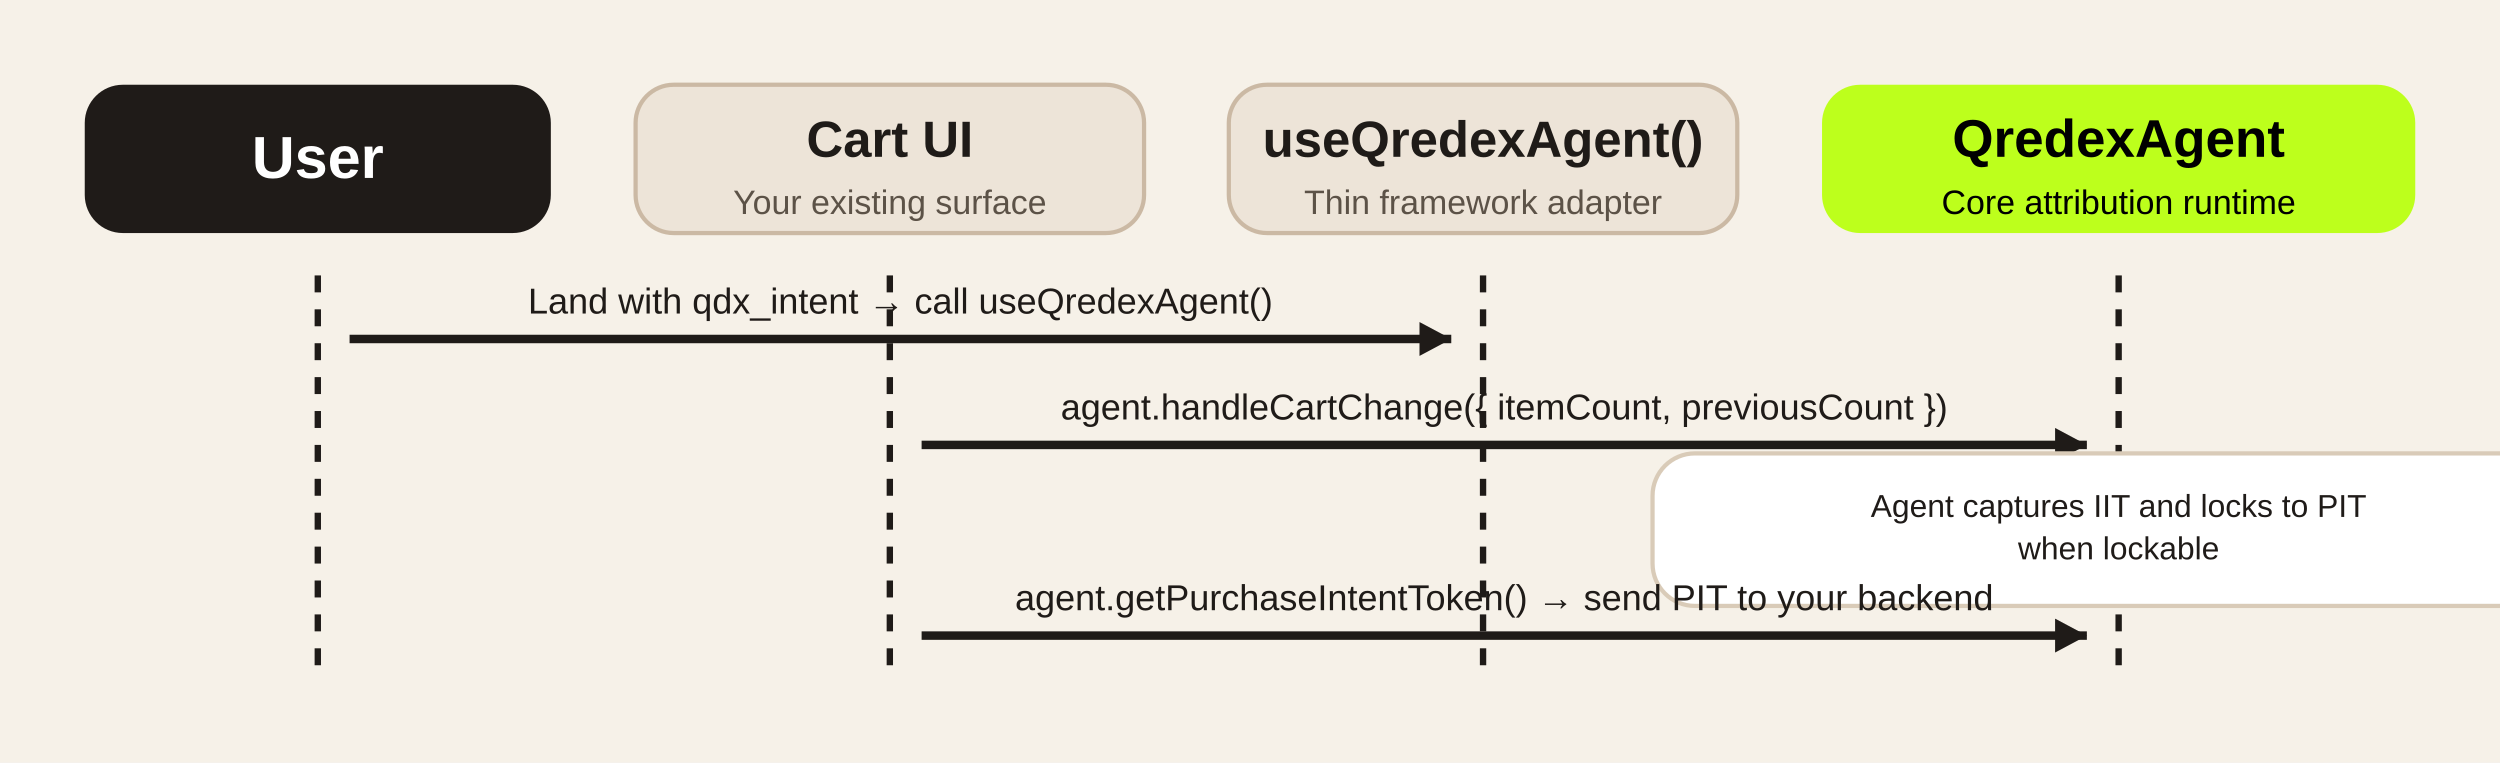
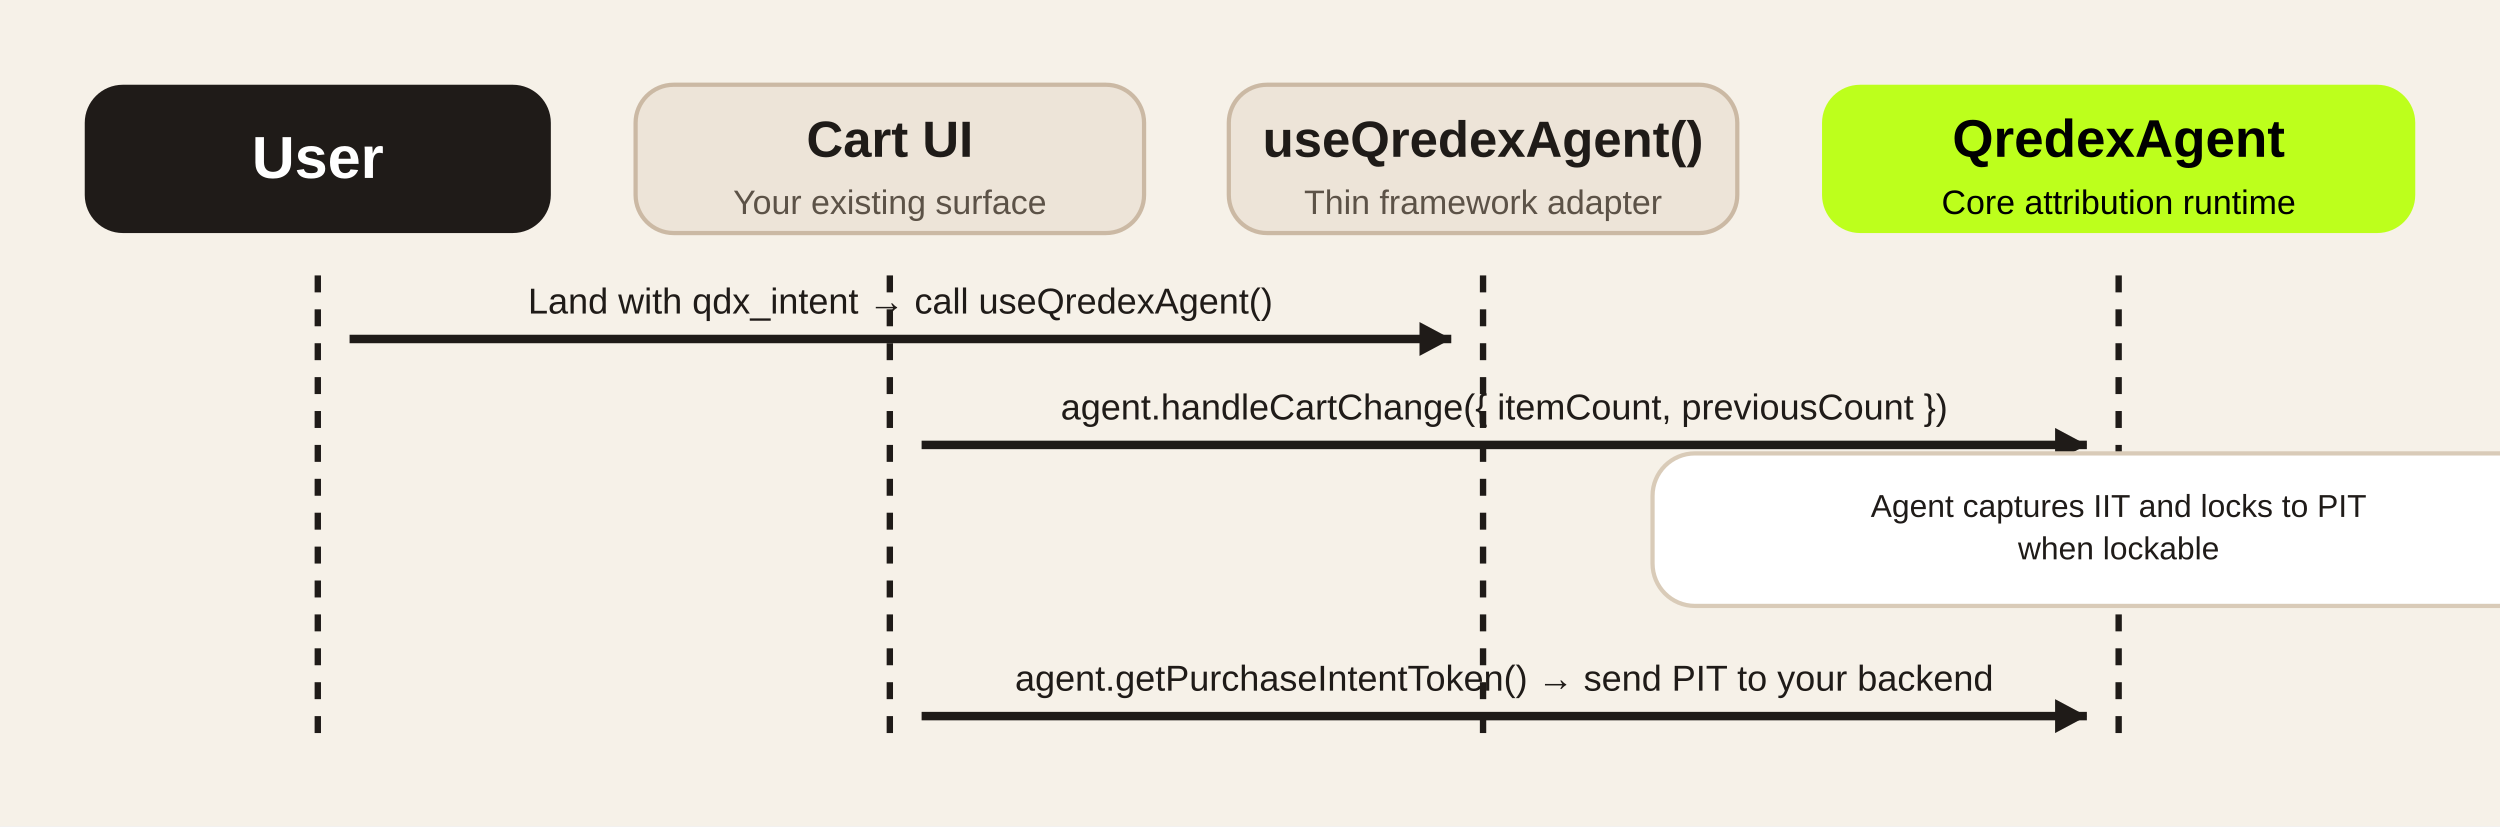
- <svg xmlns="http://www.w3.org/2000/svg" width="1180" height="360" viewBox="0 0 1180 360" role="img" aria-labelledby="title desc">
-   <rect width="1180" height="360" fill="#f6f1e8" />
+ <svg xmlns="http://www.w3.org/2000/svg" width="1180" height="390" viewBox="0 0 1180 390" role="img" aria-labelledby="title desc">
+   <rect width="1180" height="390" fill="#f6f1e8" />
  <rect x="40" y="40" width="220" height="70" rx="18" fill="#1f1b18" />
  <rect x="300" y="40" width="240" height="70" rx="18" fill="#ede4d8" stroke="#cbb9a4" stroke-width="2" />
  <rect x="580" y="40" width="240" height="70" rx="18" fill="#ede4d8" stroke="#cbb9a4" stroke-width="2" />
  <rect x="860" y="40" width="280" height="70" rx="18" fill="#BDFF1C" />
  <text x="150" y="84" font-family="Arial, sans-serif" font-size="28" font-weight="700" text-anchor="middle" fill="#fff">User</text>
  <text x="420" y="74" font-family="Arial, sans-serif" font-size="24" font-weight="700" text-anchor="middle" fill="#1f1b18">Cart UI</text>
  <text x="420" y="101" font-family="Arial, sans-serif" font-size="16" text-anchor="middle" fill="#5c5247">Your existing surface</text>
  <text x="700" y="74" font-family="Arial, sans-serif" font-size="24" font-weight="700" text-anchor="middle" fill="#1f1b18">useQredexAgent()</text>
  <text x="700" y="101" font-family="Arial, sans-serif" font-size="16" text-anchor="middle" fill="#5c5247">Thin framework adapter</text>
  <text x="1000" y="74" font-family="Arial, sans-serif" font-size="25" font-weight="700" text-anchor="middle" fill="#000">QredexAgent</text>
  <text x="1000" y="101" font-family="Arial, sans-serif" font-size="16" text-anchor="middle" fill="#000">Core attribution runtime</text>
-   <path d="M150 130 L150 320" stroke="#1f1b18" stroke-width="3" stroke-dasharray="8 8" />
-   <path d="M420 130 L420 320" stroke="#1f1b18" stroke-width="3" stroke-dasharray="8 8" />
-   <path d="M700 130 L700 320" stroke="#1f1b18" stroke-width="3" stroke-dasharray="8 8" />
-   <path d="M1000 130 L1000 320" stroke="#1f1b18" stroke-width="3" stroke-dasharray="8 8" />
+   <path d="M150 130 L150 350" stroke="#1f1b18" stroke-width="3" stroke-dasharray="8 8" />
+   <path d="M420 130 L420 350" stroke="#1f1b18" stroke-width="3" stroke-dasharray="8 8" />
+   <path d="M700 130 L700 350" stroke="#1f1b18" stroke-width="3" stroke-dasharray="8 8" />
+   <path d="M1000 130 L1000 350" stroke="#1f1b18" stroke-width="3" stroke-dasharray="8 8" />
  <path d="M165 160 H685" stroke="#1f1b18" stroke-width="4" fill="none" />
  <polygon points="685,160 670,152 670,168" fill="#1f1b18" />
  <text x="425" y="148" font-family="Arial, sans-serif" font-size="17" text-anchor="middle" fill="#1f1b18">Land with qdx_intent → call useQredexAgent()</text>
  <path d="M435 210 H985" stroke="#1f1b18" stroke-width="4" fill="none" />
  <polygon points="985,210 970,202 970,218" fill="#1f1b18" />
  <text x="710" y="198" font-family="Arial, sans-serif" font-size="17" text-anchor="middle" fill="#1f1b18">agent.handleCartChange({ itemCount, previousCount })</text>
  <rect x="780" y="214" width="440" height="72" rx="20" fill="#fff" stroke="#d9cbb8" stroke-width="2" />
  <text x="1000" y="244" font-family="Arial, sans-serif" font-size="15" text-anchor="middle" fill="#1f1b18">Agent captures IIT and locks to PIT</text>
  <text x="1000" y="264" font-family="Arial, sans-serif" font-size="15" text-anchor="middle" fill="#1f1b18">when lockable</text>
-   <path d="M435 300 H985" stroke="#1f1b18" stroke-width="4" fill="none" />
-   <polygon points="985,300 970,292 970,308" fill="#1f1b18" />
-   <text x="710" y="288" font-family="Arial, sans-serif" font-size="17" text-anchor="middle" fill="#1f1b18">agent.getPurchaseIntentToken() → send PIT to your backend</text>
+   <path d="M435 338 H985" stroke="#1f1b18" stroke-width="4" fill="none" />
+   <polygon points="985,338 970,330 970,346" fill="#1f1b18" />
+   <text x="710" y="326" font-family="Arial, sans-serif" font-size="17" text-anchor="middle" fill="#1f1b18">agent.getPurchaseIntentToken() → send PIT to your backend</text>
</svg>
